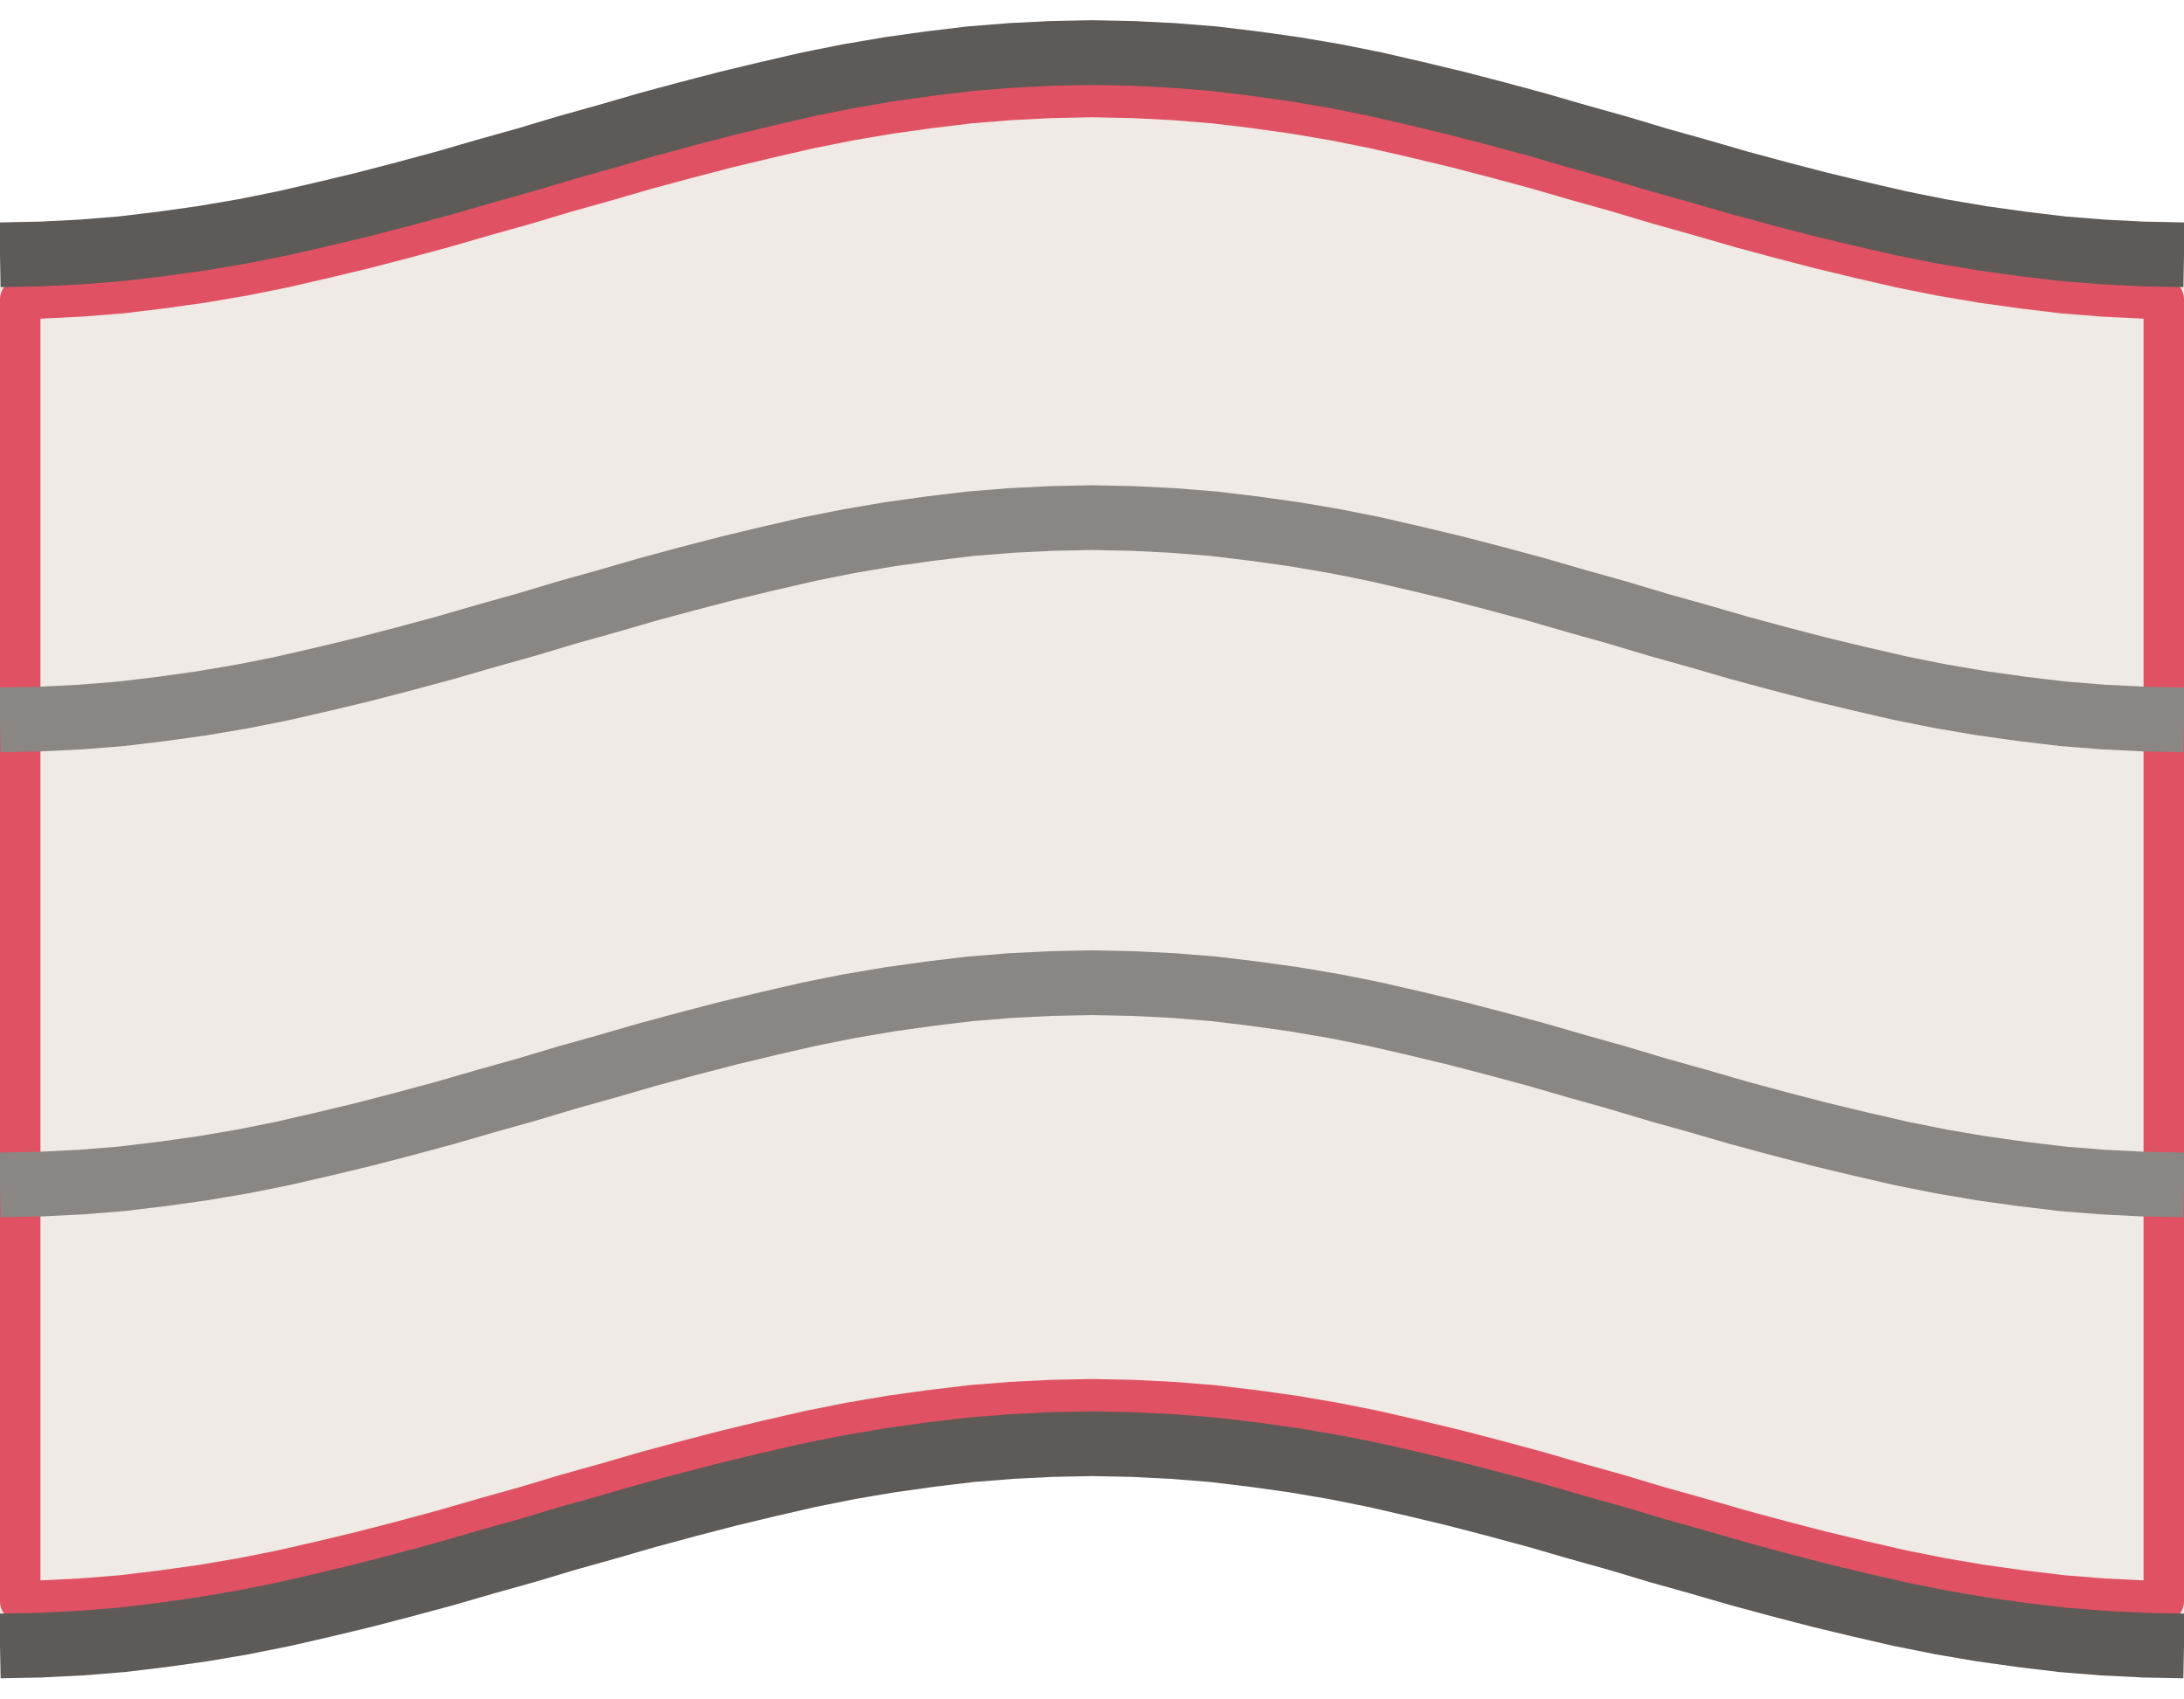
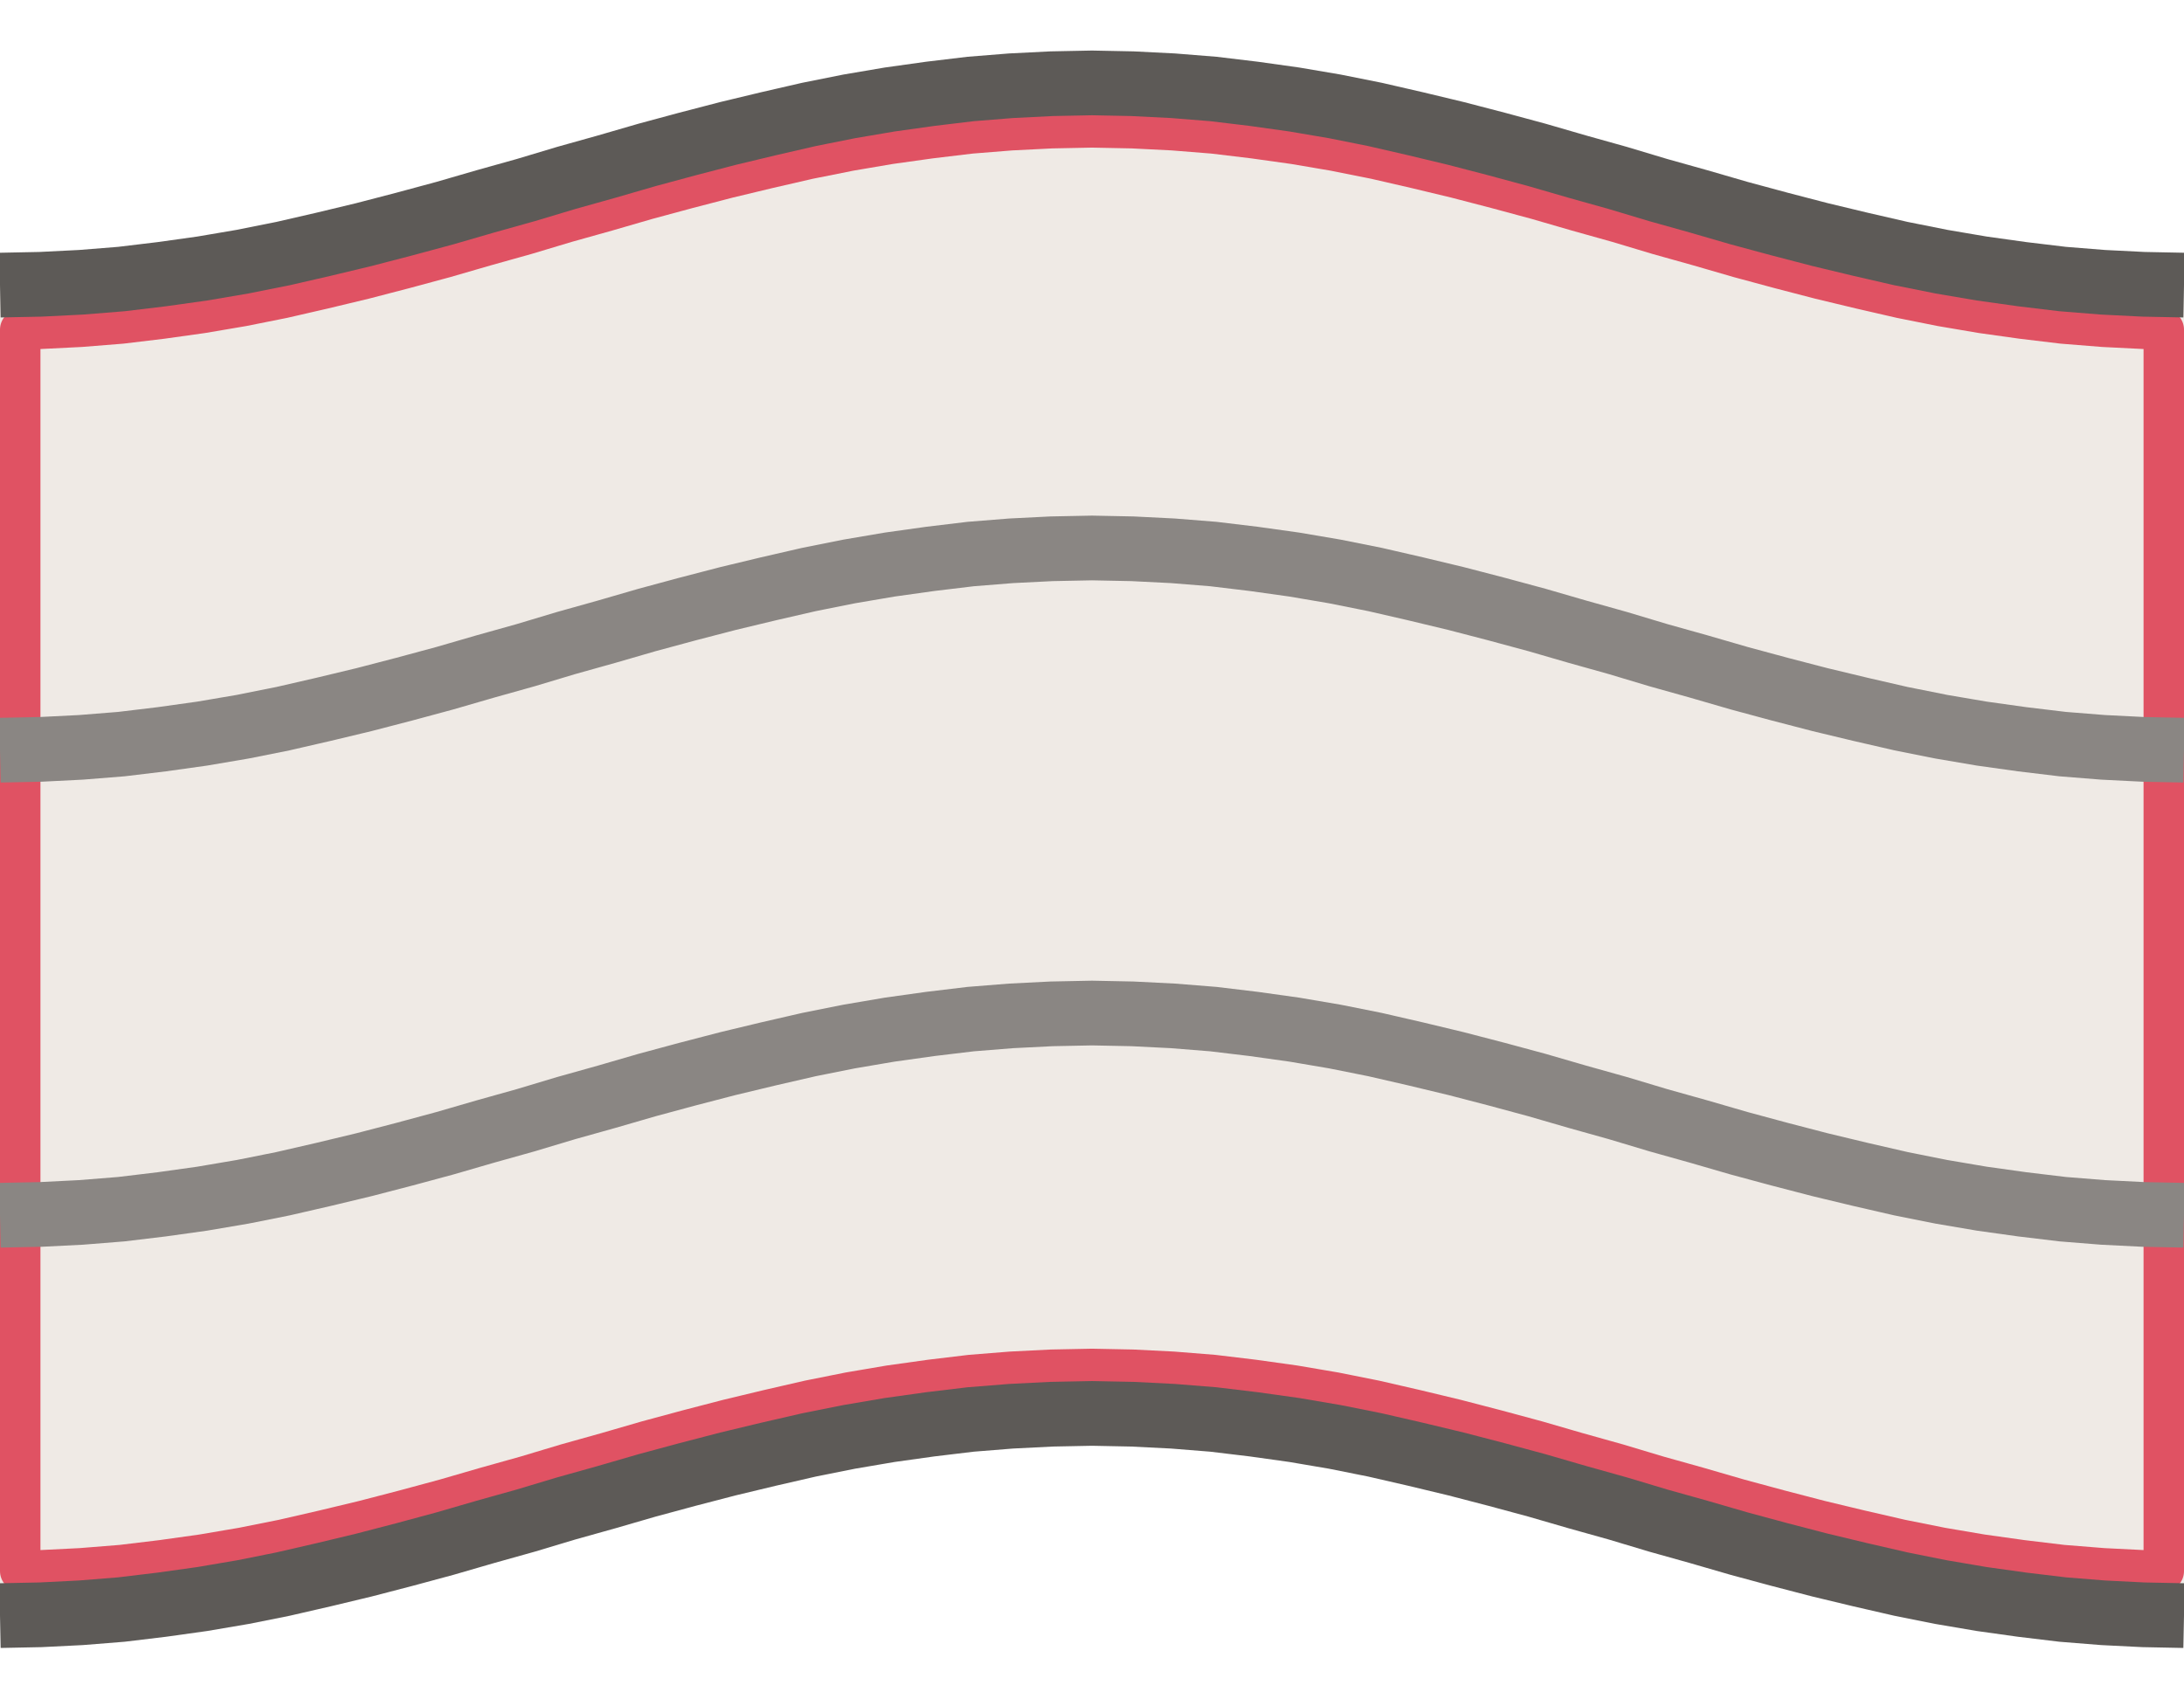
<svg xmlns="http://www.w3.org/2000/svg" width="54" height="42" viewBox="-27.0 -21.0 54 42">
-   <path d="M -27.00 -14.70 L -26.00 -14.72 L -25.00 -14.77 L -24.00 -14.85 L -23.00 -14.97 L -22.00 -15.11 L -21.00 -15.28 L -20.00 -15.48 L -19.00 -15.71 L -18.00 -15.95 L -17.00 -16.21 L -16.00 -16.48 L -15.00 -16.77 L -14.00 -17.05 L -13.00 -17.35 L -12.00 -17.63 L -11.00 -17.92 L -10.00 -18.19 L -9.00 -18.45 L -8.00 -18.69 L -7.00 -18.92 L -6.00 -19.12 L -5.00 -19.29 L -4.00 -19.43 L -3.00 -19.55 L -2.00 -19.63 L -1.00 -19.68 L 0.00 -19.70 L 1.00 -19.68 L 2.00 -19.63 L 3.00 -19.55 L 4.00 -19.43 L 5.00 -19.29 L 6.00 -19.12 L 7.00 -18.92 L 8.00 -18.69 L 9.00 -18.45 L 10.00 -18.19 L 11.00 -17.92 L 12.00 -17.63 L 13.00 -17.35 L 14.00 -17.05 L 15.00 -16.77 L 16.00 -16.48 L 17.00 -16.21 L 18.00 -15.95 L 19.00 -15.71 L 20.00 -15.48 L 21.00 -15.28 L 22.00 -15.11 L 23.00 -14.97 L 24.00 -14.85 L 25.00 -14.77 L 26.00 -14.72 L 27.00 -14.70 L 27.00 19.70 L 26.00 19.68 L 25.00 19.63 L 24.00 19.55 L 23.00 19.43 L 22.00 19.29 L 21.00 19.12 L 20.00 18.92 L 19.00 18.69 L 18.00 18.45 L 17.00 18.19 L 16.00 17.92 L 15.00 17.63 L 14.00 17.35 L 13.00 17.05 L 12.00 16.77 L 11.00 16.48 L 10.00 16.21 L 9.00 15.95 L 8.00 15.71 L 7.00 15.48 L 6.00 15.28 L 5.00 15.11 L 4.00 14.97 L 3.00 14.85 L 2.00 14.77 L 1.00 14.72 L 0.00 14.70 L -1.00 14.72 L -2.00 14.77 L -3.00 14.85 L -4.00 14.97 L -5.00 15.11 L -6.00 15.28 L -7.00 15.48 L -8.00 15.71 L -9.00 15.95 L -10.00 16.21 L -11.00 16.48 L -12.00 16.77 L -13.00 17.05 L -14.00 17.35 L -15.00 17.63 L -16.00 17.92 L -17.00 18.19 L -18.00 18.45 L -19.00 18.69 L -20.00 18.92 L -21.00 19.12 L -22.00 19.29 L -23.00 19.43 L -24.00 19.55 L -25.00 19.63 L -26.00 19.68 L -27.00 19.70 Z" fill="#efeae5" />
-   <path d="M -26.50 -13.60 L -26.00 -13.62 L -25.00 -13.67 L -24.00 -13.75 L -23.00 -13.87 L -22.00 -14.01 L -21.00 -14.18 L -20.00 -14.38 L -19.00 -14.61 L -18.00 -14.85 L -17.00 -15.11 L -16.00 -15.38 L -15.00 -15.67 L -14.00 -15.95 L -13.00 -16.25 L -12.00 -16.53 L -11.00 -16.82 L -10.00 -17.09 L -9.00 -17.35 L -8.00 -17.59 L -7.00 -17.82 L -6.00 -18.02 L -5.00 -18.19 L -4.00 -18.33 L -3.00 -18.45 L -2.00 -18.53 L -1.00 -18.58 L 0.00 -18.60 L 1.00 -18.58 L 2.00 -18.53 L 3.00 -18.45 L 4.00 -18.33 L 5.00 -18.19 L 6.00 -18.02 L 7.00 -17.82 L 8.00 -17.59 L 9.00 -17.35 L 10.00 -17.09 L 11.00 -16.82 L 12.00 -16.53 L 13.00 -16.25 L 14.00 -15.95 L 15.00 -15.67 L 16.00 -15.38 L 17.00 -15.11 L 18.00 -14.85 L 19.00 -14.61 L 20.00 -14.38 L 21.00 -14.18 L 22.00 -14.01 L 23.00 -13.87 L 24.00 -13.75 L 25.00 -13.67 L 26.00 -13.62 L 26.50 -13.60 L 26.50 18.60 L 26.00 18.58 L 25.00 18.53 L 24.00 18.45 L 23.00 18.33 L 22.00 18.19 L 21.00 18.02 L 20.00 17.82 L 19.00 17.59 L 18.00 17.35 L 17.00 17.09 L 16.00 16.82 L 15.00 16.53 L 14.00 16.25 L 13.00 15.95 L 12.00 15.67 L 11.00 15.38 L 10.00 15.11 L 9.00 14.85 L 8.00 14.61 L 7.00 14.38 L 6.00 14.18 L 5.00 14.01 L 4.00 13.87 L 3.00 13.75 L 2.00 13.67 L 1.00 13.62 L 0.00 13.60 L -1.00 13.62 L -2.00 13.67 L -3.00 13.75 L -4.00 13.87 L -5.00 14.01 L -6.00 14.18 L -7.00 14.38 L -8.00 14.61 L -9.00 14.85 L -10.00 15.11 L -11.00 15.38 L -12.00 15.67 L -13.00 15.95 L -14.00 16.25 L -15.00 16.53 L -16.00 16.82 L -17.00 17.09 L -18.00 17.35 L -19.00 17.59 L -20.00 17.82 L -21.00 18.02 L -22.00 18.19 L -23.00 18.33 L -24.00 18.45 L -25.00 18.53 L -26.00 18.58 L -26.50 18.60 Z" fill="none" stroke="#e05263" stroke-width="1.0" stroke-linejoin="round" />
-   <path d="M -27.00 -14.70 L -26.00 -14.72 L -25.00 -14.77 L -24.00 -14.85 L -23.00 -14.97 L -22.00 -15.11 L -21.00 -15.28 L -20.00 -15.48 L -19.00 -15.71 L -18.00 -15.95 L -17.00 -16.21 L -16.00 -16.48 L -15.00 -16.77 L -14.00 -17.05 L -13.00 -17.35 L -12.00 -17.63 L -11.00 -17.92 L -10.00 -18.19 L -9.00 -18.45 L -8.00 -18.69 L -7.00 -18.92 L -6.00 -19.12 L -5.00 -19.29 L -4.00 -19.43 L -3.00 -19.55 L -2.00 -19.63 L -1.00 -19.68 L 0.00 -19.70 L 1.00 -19.68 L 2.00 -19.63 L 3.00 -19.55 L 4.00 -19.43 L 5.00 -19.29 L 6.00 -19.12 L 7.00 -18.92 L 8.00 -18.69 L 9.00 -18.45 L 10.00 -18.19 L 11.00 -17.92 L 12.00 -17.63 L 13.00 -17.35 L 14.00 -17.05 L 15.00 -16.77 L 16.00 -16.48 L 17.00 -16.21 L 18.00 -15.95 L 19.00 -15.71 L 20.00 -15.48 L 21.00 -15.28 L 22.00 -15.11 L 23.00 -14.97 L 24.00 -14.85 L 25.00 -14.77 L 26.00 -14.72 L 27.00 -14.70" fill="none" stroke="#5d5a57" stroke-width="1.6" />
-   <path d="M -27.00 19.70 L -26.00 19.68 L -25.00 19.63 L -24.00 19.55 L -23.00 19.43 L -22.00 19.29 L -21.00 19.12 L -20.00 18.92 L -19.00 18.69 L -18.00 18.45 L -17.00 18.19 L -16.00 17.92 L -15.00 17.63 L -14.00 17.35 L -13.00 17.05 L -12.00 16.77 L -11.00 16.48 L -10.00 16.21 L -9.00 15.95 L -8.00 15.71 L -7.00 15.48 L -6.00 15.28 L -5.00 15.11 L -4.00 14.97 L -3.00 14.85 L -2.00 14.77 L -1.00 14.72 L 0.00 14.70 L 1.00 14.72 L 2.00 14.77 L 3.00 14.85 L 4.00 14.97 L 5.00 15.11 L 6.00 15.28 L 7.00 15.48 L 8.00 15.71 L 9.00 15.95 L 10.00 16.21 L 11.00 16.48 L 12.00 16.77 L 13.00 17.05 L 14.00 17.35 L 15.00 17.63 L 16.00 17.92 L 17.00 18.19 L 18.00 18.45 L 19.00 18.69 L 20.00 18.92 L 21.00 19.12 L 22.00 19.29 L 23.00 19.43 L 24.00 19.55 L 25.00 19.63 L 26.00 19.68 L 27.00 19.70" fill="none" stroke="#5d5a57" stroke-width="1.6" />
-   <path d="M -27.00 -3.20 L -26.00 -3.22 L -25.00 -3.27 L -24.00 -3.35 L -23.00 -3.47 L -22.00 -3.61 L -21.00 -3.78 L -20.00 -3.98 L -19.00 -4.21 L -18.00 -4.45 L -17.00 -4.71 L -16.00 -4.98 L -15.00 -5.27 L -14.00 -5.55 L -13.00 -5.85 L -12.00 -6.13 L -11.00 -6.42 L -10.00 -6.69 L -9.00 -6.95 L -8.00 -7.19 L -7.00 -7.42 L -6.00 -7.62 L -5.00 -7.79 L -4.00 -7.93 L -3.00 -8.05 L -2.00 -8.13 L -1.00 -8.18 L 0.00 -8.20 L 1.00 -8.18 L 2.00 -8.13 L 3.00 -8.05 L 4.00 -7.93 L 5.00 -7.79 L 6.00 -7.62 L 7.00 -7.42 L 8.00 -7.19 L 9.00 -6.95 L 10.00 -6.69 L 11.00 -6.42 L 12.00 -6.13 L 13.00 -5.85 L 14.00 -5.55 L 15.00 -5.27 L 16.00 -4.98 L 17.00 -4.71 L 18.00 -4.45 L 19.00 -4.21 L 20.00 -3.98 L 21.00 -3.78 L 22.00 -3.61 L 23.00 -3.47 L 24.00 -3.35 L 25.00 -3.27 L 26.00 -3.22 L 27.00 -3.20" fill="none" stroke="#8a8683" stroke-width="1.6" />
-   <path d="M -27.00 8.30 L -26.00 8.28 L -25.00 8.23 L -24.00 8.15 L -23.00 8.03 L -22.00 7.89 L -21.00 7.72 L -20.00 7.52 L -19.00 7.29 L -18.00 7.05 L -17.00 6.79 L -16.00 6.52 L -15.00 6.23 L -14.00 5.95 L -13.00 5.65 L -12.00 5.37 L -11.00 5.08 L -10.00 4.81 L -9.00 4.55 L -8.00 4.31 L -7.00 4.08 L -6.00 3.88 L -5.00 3.71 L -4.00 3.57 L -3.00 3.45 L -2.00 3.37 L -1.00 3.32 L 0.00 3.30 L 1.00 3.32 L 2.00 3.37 L 3.00 3.45 L 4.00 3.57 L 5.00 3.71 L 6.00 3.88 L 7.00 4.08 L 8.00 4.31 L 9.00 4.55 L 10.00 4.81 L 11.00 5.08 L 12.00 5.37 L 13.00 5.65 L 14.00 5.95 L 15.00 6.23 L 16.00 6.52 L 17.00 6.79 L 18.00 7.05 L 19.00 7.29 L 20.00 7.52 L 21.00 7.72 L 22.00 7.89 L 23.00 8.03 L 24.00 8.15 L 25.00 8.23 L 26.00 8.28 L 27.00 8.30" fill="none" stroke="#8a8683" stroke-width="1.6" />
+   <path d="M -27.00 -13.95 L -26.00 -13.97 L -25.00 -14.02 L -24.00 -14.10 L -23.00 -14.22 L -22.00 -14.36 L -21.00 -14.53 L -20.00 -14.73 L -19.00 -14.96 L -18.00 -15.20 L -17.00 -15.46 L -16.00 -15.73 L -15.00 -16.02 L -14.00 -16.30 L -13.00 -16.60 L -12.00 -16.88 L -11.00 -17.17 L -10.00 -17.44 L -9.00 -17.70 L -8.00 -17.94 L -7.00 -18.17 L -6.00 -18.37 L -5.00 -18.54 L -4.00 -18.68 L -3.00 -18.80 L -2.00 -18.88 L -1.00 -18.93 L 0.00 -18.95 L 1.00 -18.93 L 2.00 -18.88 L 3.00 -18.80 L 4.00 -18.68 L 5.00 -18.54 L 6.00 -18.37 L 7.00 -18.17 L 8.00 -17.94 L 9.00 -17.70 L 10.00 -17.44 L 11.00 -17.17 L 12.00 -16.88 L 13.00 -16.60 L 14.00 -16.30 L 15.00 -16.02 L 16.00 -15.73 L 17.00 -15.46 L 18.00 -15.20 L 19.00 -14.96 L 20.00 -14.73 L 21.00 -14.53 L 22.00 -14.36 L 23.00 -14.22 L 24.00 -14.10 L 25.00 -14.02 L 26.00 -13.97 L 27.00 -13.95 L 27.00 18.95 L 26.00 18.93 L 25.00 18.88 L 24.00 18.80 L 23.00 18.68 L 22.00 18.54 L 21.00 18.37 L 20.00 18.17 L 19.00 17.94 L 18.00 17.70 L 17.00 17.44 L 16.00 17.17 L 15.00 16.88 L 14.00 16.60 L 13.00 16.30 L 12.00 16.02 L 11.00 15.73 L 10.00 15.46 L 9.00 15.20 L 8.00 14.96 L 7.00 14.73 L 6.00 14.53 L 5.00 14.36 L 4.00 14.22 L 3.00 14.10 L 2.00 14.02 L 1.00 13.97 L 0.00 13.95 L -1.00 13.97 L -2.00 14.02 L -3.00 14.10 L -4.00 14.22 L -5.00 14.36 L -6.00 14.53 L -7.00 14.73 L -8.00 14.96 L -9.00 15.20 L -10.00 15.46 L -11.00 15.73 L -12.00 16.02 L -13.00 16.30 L -14.00 16.60 L -15.00 16.88 L -16.00 17.17 L -17.00 17.44 L -18.00 17.70 L -19.00 17.94 L -20.00 18.17 L -21.00 18.37 L -22.00 18.54 L -23.00 18.68 L -24.00 18.80 L -25.00 18.88 L -26.00 18.93 L -27.00 18.95 Z" fill="#efeae5" />
+   <path d="M -26.50 -12.85 L -26.00 -12.87 L -25.00 -12.92 L -24.00 -13.00 L -23.00 -13.12 L -22.00 -13.26 L -21.00 -13.43 L -20.00 -13.63 L -19.00 -13.86 L -18.00 -14.10 L -17.00 -14.36 L -16.00 -14.63 L -15.00 -14.92 L -14.00 -15.20 L -13.00 -15.50 L -12.00 -15.78 L -11.00 -16.07 L -10.00 -16.34 L -9.00 -16.60 L -8.00 -16.84 L -7.00 -17.07 L -6.00 -17.27 L -5.00 -17.44 L -4.00 -17.58 L -3.00 -17.70 L -2.00 -17.78 L -1.00 -17.83 L 0.00 -17.85 L 1.00 -17.83 L 2.00 -17.78 L 3.00 -17.70 L 4.00 -17.58 L 5.00 -17.44 L 6.00 -17.27 L 7.00 -17.07 L 8.00 -16.84 L 9.00 -16.60 L 10.00 -16.34 L 11.00 -16.07 L 12.00 -15.78 L 13.00 -15.50 L 14.00 -15.20 L 15.00 -14.92 L 16.00 -14.63 L 17.00 -14.36 L 18.00 -14.10 L 19.00 -13.86 L 20.00 -13.63 L 21.00 -13.43 L 22.00 -13.26 L 23.00 -13.12 L 24.00 -13.00 L 25.00 -12.92 L 26.00 -12.87 L 26.50 -12.85 L 26.50 17.85 L 26.00 17.83 L 25.00 17.78 L 24.00 17.70 L 23.00 17.58 L 22.00 17.44 L 21.00 17.27 L 20.00 17.07 L 19.00 16.84 L 18.00 16.60 L 17.00 16.34 L 16.00 16.07 L 15.00 15.78 L 14.00 15.50 L 13.00 15.20 L 12.00 14.92 L 11.00 14.63 L 10.00 14.36 L 9.00 14.10 L 8.00 13.86 L 7.00 13.63 L 6.00 13.43 L 5.00 13.26 L 4.00 13.12 L 3.00 13.00 L 2.00 12.92 L 1.00 12.87 L 0.00 12.85 L -1.00 12.87 L -2.00 12.92 L -3.00 13.00 L -4.00 13.12 L -5.00 13.26 L -6.00 13.43 L -7.00 13.63 L -8.00 13.86 L -9.00 14.10 L -10.00 14.36 L -11.00 14.63 L -12.00 14.92 L -13.00 15.20 L -14.00 15.50 L -15.00 15.78 L -16.00 16.07 L -17.00 16.34 L -18.00 16.60 L -19.00 16.84 L -20.00 17.07 L -21.00 17.27 L -22.00 17.44 L -23.00 17.58 L -24.00 17.70 L -25.00 17.78 L -26.00 17.83 L -26.50 17.85 Z" fill="none" stroke="#e05263" stroke-width="1.0" stroke-linejoin="round" />
+   <path d="M -27.00 -13.95 L -26.00 -13.97 L -25.00 -14.02 L -24.00 -14.10 L -23.00 -14.22 L -22.00 -14.36 L -21.00 -14.53 L -20.00 -14.73 L -19.00 -14.96 L -18.00 -15.20 L -17.00 -15.46 L -16.00 -15.73 L -15.00 -16.02 L -14.00 -16.30 L -13.00 -16.60 L -12.00 -16.88 L -11.00 -17.17 L -10.00 -17.44 L -9.00 -17.70 L -8.00 -17.94 L -7.00 -18.17 L -6.00 -18.37 L -5.00 -18.54 L -4.00 -18.68 L -3.00 -18.80 L -2.00 -18.88 L -1.00 -18.93 L 0.00 -18.95 L 1.00 -18.93 L 2.00 -18.88 L 3.00 -18.80 L 4.00 -18.68 L 5.00 -18.54 L 6.00 -18.37 L 7.00 -18.17 L 8.00 -17.94 L 9.00 -17.70 L 10.00 -17.44 L 11.00 -17.17 L 12.00 -16.88 L 13.00 -16.60 L 14.00 -16.30 L 15.00 -16.02 L 16.00 -15.73 L 17.00 -15.46 L 18.00 -15.20 L 19.00 -14.96 L 20.00 -14.73 L 21.00 -14.53 L 22.00 -14.36 L 23.00 -14.22 L 24.00 -14.10 L 25.00 -14.02 L 26.00 -13.97 L 27.00 -13.95" fill="none" stroke="#5d5a57" stroke-width="1.6" />
+   <path d="M -27.00 18.95 L -26.00 18.93 L -25.00 18.88 L -24.00 18.80 L -23.00 18.68 L -22.00 18.54 L -21.00 18.37 L -20.00 18.17 L -19.00 17.94 L -18.00 17.70 L -17.00 17.44 L -16.00 17.17 L -15.00 16.88 L -14.00 16.60 L -13.00 16.30 L -12.00 16.02 L -11.00 15.73 L -10.00 15.46 L -9.00 15.20 L -8.00 14.96 L -7.00 14.73 L -6.00 14.53 L -5.00 14.36 L -4.00 14.22 L -3.00 14.10 L -2.00 14.02 L -1.00 13.97 L 0.00 13.95 L 1.00 13.97 L 2.00 14.02 L 3.00 14.10 L 4.00 14.22 L 5.00 14.36 L 6.00 14.53 L 7.00 14.73 L 8.00 14.96 L 9.00 15.20 L 10.00 15.46 L 11.00 15.73 L 12.00 16.02 L 13.00 16.30 L 14.00 16.60 L 15.00 16.88 L 16.00 17.17 L 17.00 17.44 L 18.00 17.70 L 19.00 17.94 L 20.00 18.17 L 21.00 18.37 L 22.00 18.54 L 23.00 18.68 L 24.00 18.80 L 25.00 18.88 L 26.00 18.93 L 27.00 18.95" fill="none" stroke="#5d5a57" stroke-width="1.6" />
+   <path d="M -27.00 -2.45 L -26.00 -2.47 L -25.00 -2.52 L -24.00 -2.60 L -23.00 -2.72 L -22.00 -2.86 L -21.00 -3.03 L -20.00 -3.23 L -19.00 -3.46 L -18.00 -3.70 L -17.00 -3.96 L -16.00 -4.23 L -15.00 -4.52 L -14.00 -4.80 L -13.00 -5.10 L -12.00 -5.38 L -11.00 -5.67 L -10.00 -5.94 L -9.00 -6.20 L -8.00 -6.44 L -7.00 -6.67 L -6.00 -6.87 L -5.00 -7.04 L -4.00 -7.18 L -3.00 -7.30 L -2.00 -7.38 L -1.00 -7.43 L 0.00 -7.45 L 1.00 -7.43 L 2.00 -7.38 L 3.00 -7.30 L 4.00 -7.18 L 5.00 -7.04 L 6.00 -6.87 L 7.00 -6.67 L 8.00 -6.44 L 9.00 -6.20 L 10.00 -5.94 L 11.00 -5.67 L 12.00 -5.38 L 13.00 -5.10 L 14.00 -4.80 L 15.00 -4.52 L 16.00 -4.23 L 17.00 -3.96 L 18.00 -3.70 L 19.00 -3.46 L 20.00 -3.23 L 21.00 -3.03 L 22.00 -2.86 L 23.00 -2.72 L 24.00 -2.60 L 25.00 -2.52 L 26.00 -2.47 L 27.00 -2.45" fill="none" stroke="#8a8683" stroke-width="1.6" />
+   <path d="M -27.00 9.05 L -26.00 9.03 L -25.00 8.98 L -24.00 8.90 L -23.00 8.78 L -22.00 8.64 L -21.00 8.47 L -20.00 8.27 L -19.00 8.04 L -18.00 7.80 L -17.00 7.54 L -16.00 7.27 L -15.00 6.98 L -14.00 6.70 L -13.00 6.40 L -12.00 6.12 L -11.00 5.83 L -10.00 5.56 L -9.00 5.30 L -8.00 5.06 L -7.00 4.83 L -6.00 4.63 L -5.00 4.46 L -4.00 4.32 L -3.00 4.20 L -2.00 4.12 L -1.00 4.07 L 0.00 4.05 L 1.00 4.07 L 2.00 4.12 L 3.00 4.20 L 4.00 4.32 L 5.00 4.46 L 6.00 4.63 L 7.00 4.83 L 8.00 5.06 L 9.00 5.30 L 10.00 5.56 L 11.00 5.83 L 12.00 6.12 L 13.00 6.40 L 14.00 6.70 L 15.00 6.98 L 16.00 7.27 L 17.00 7.54 L 18.00 7.80 L 19.00 8.04 L 20.00 8.27 L 21.00 8.47 L 22.00 8.64 L 23.00 8.78 L 24.00 8.90 L 25.00 8.98 L 26.00 9.03 L 27.00 9.05" fill="none" stroke="#8a8683" stroke-width="1.6" />
</svg>
